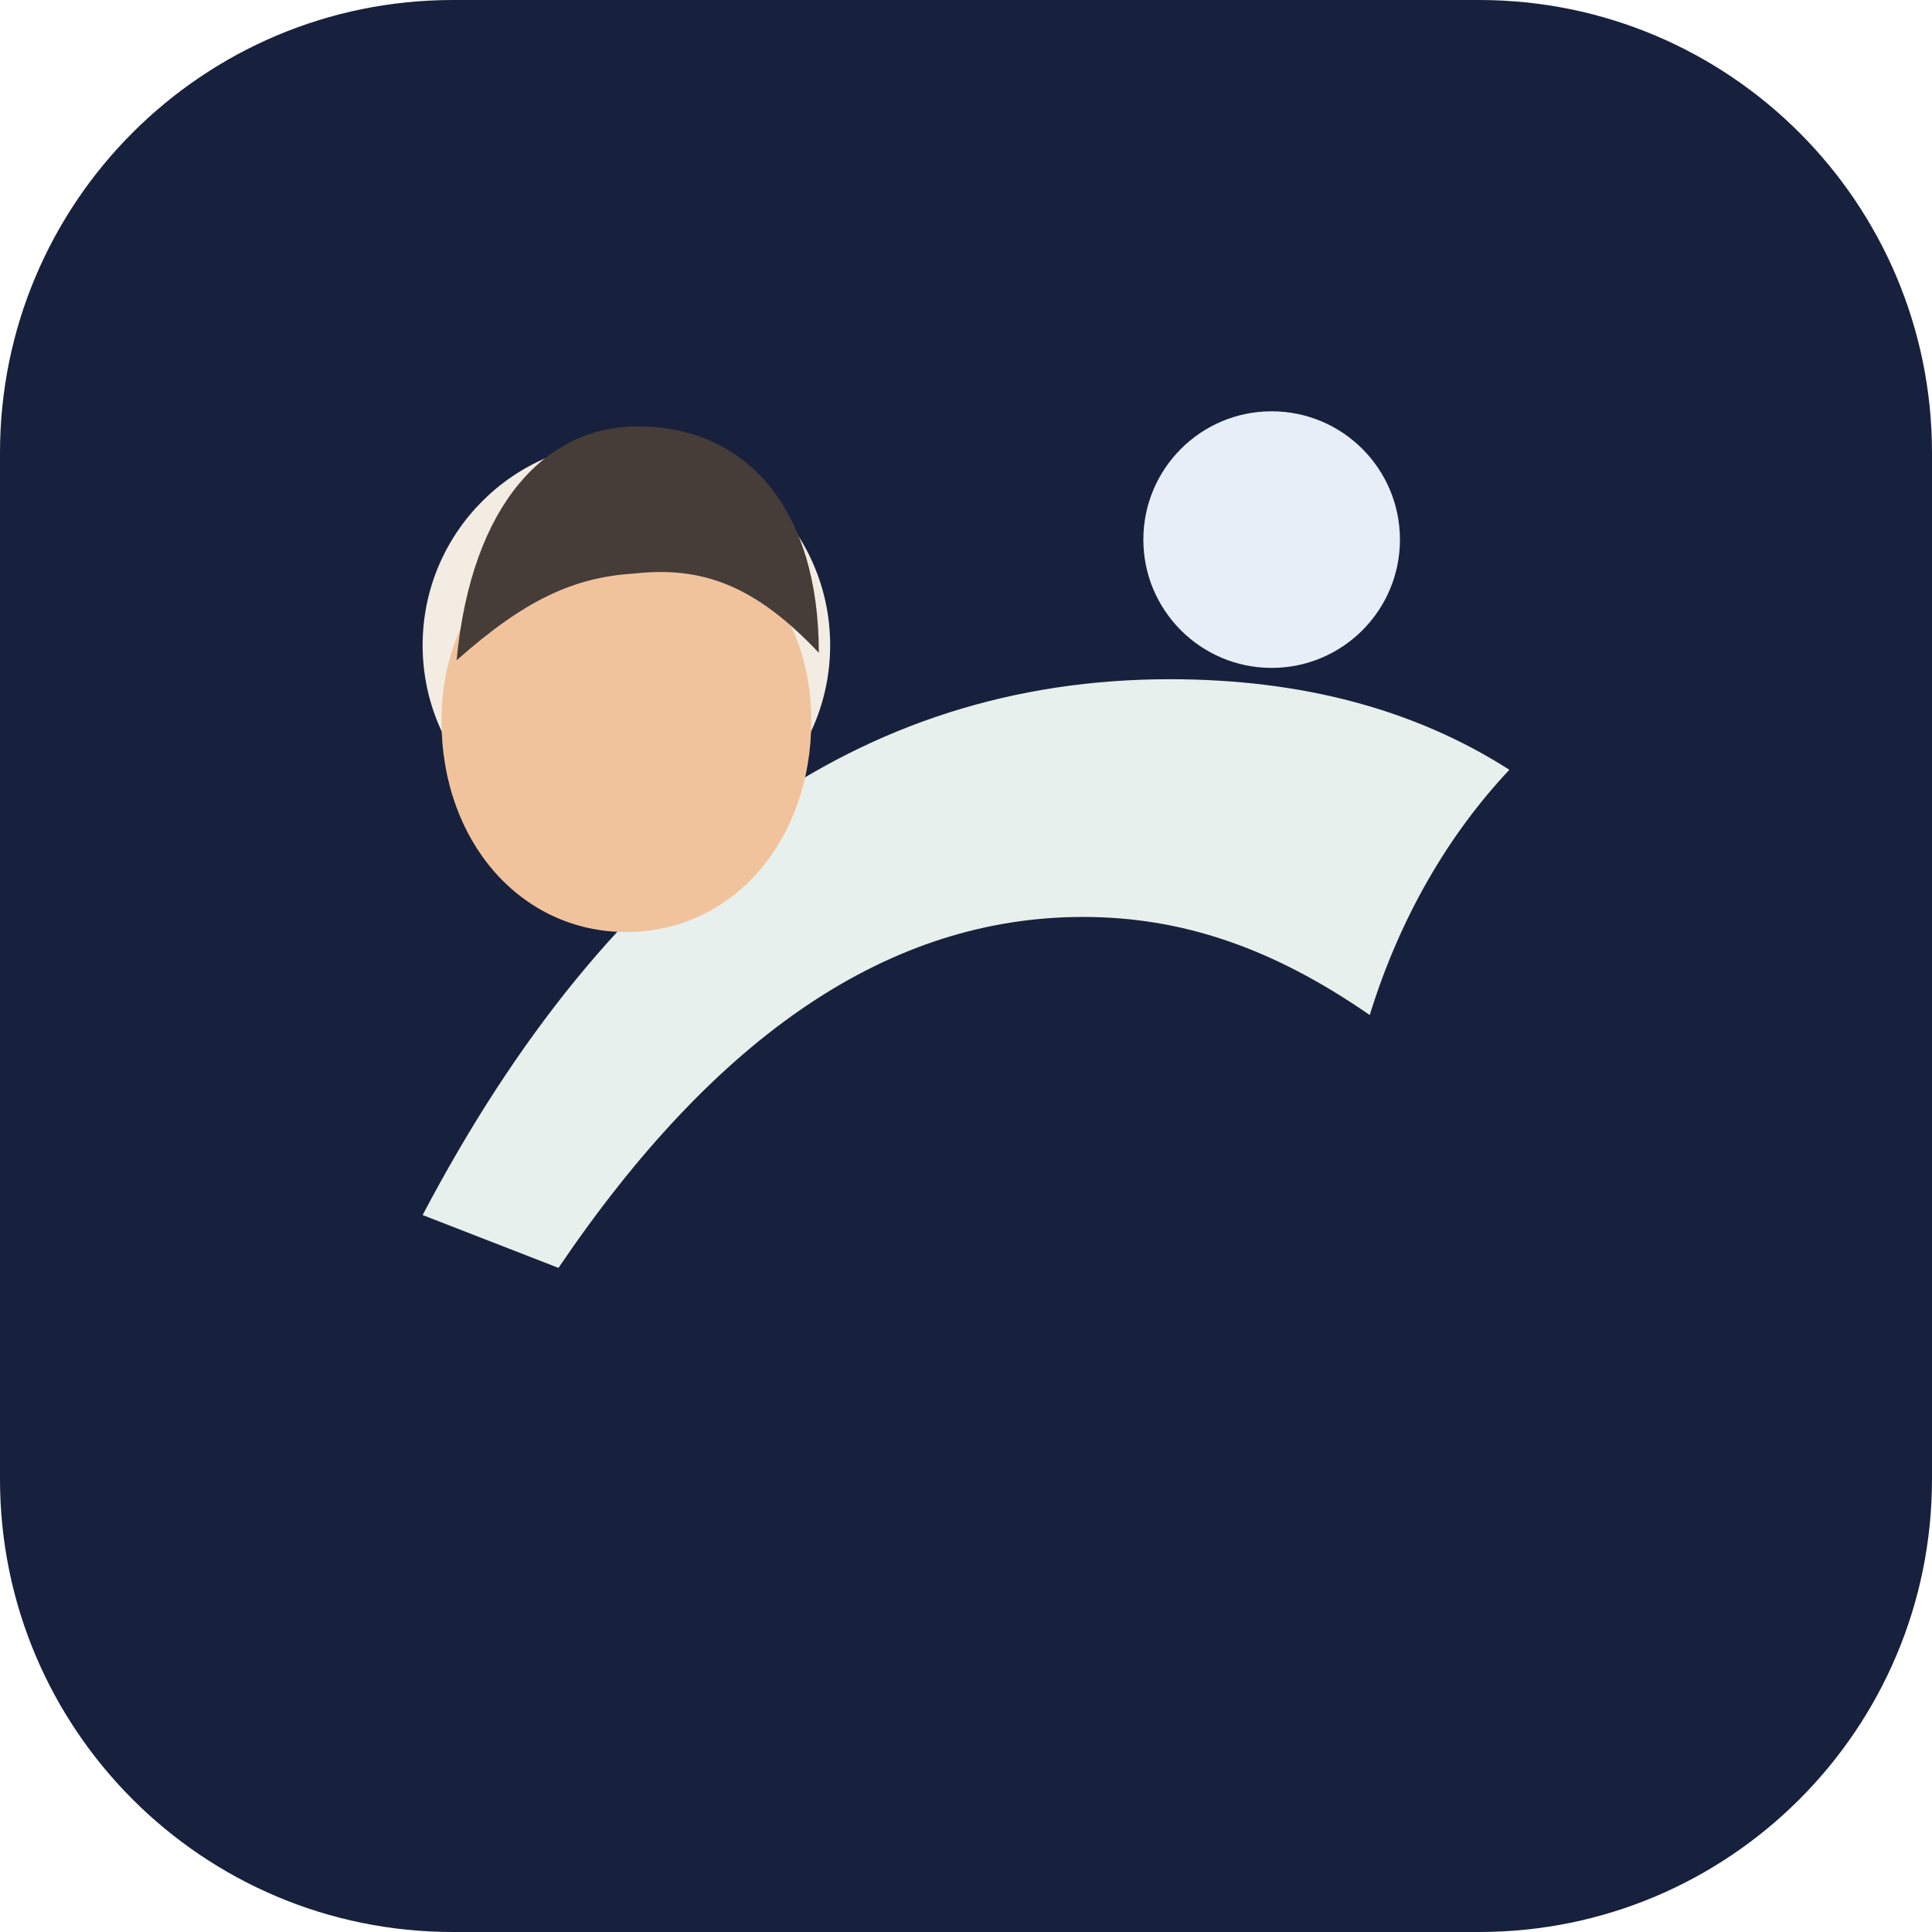
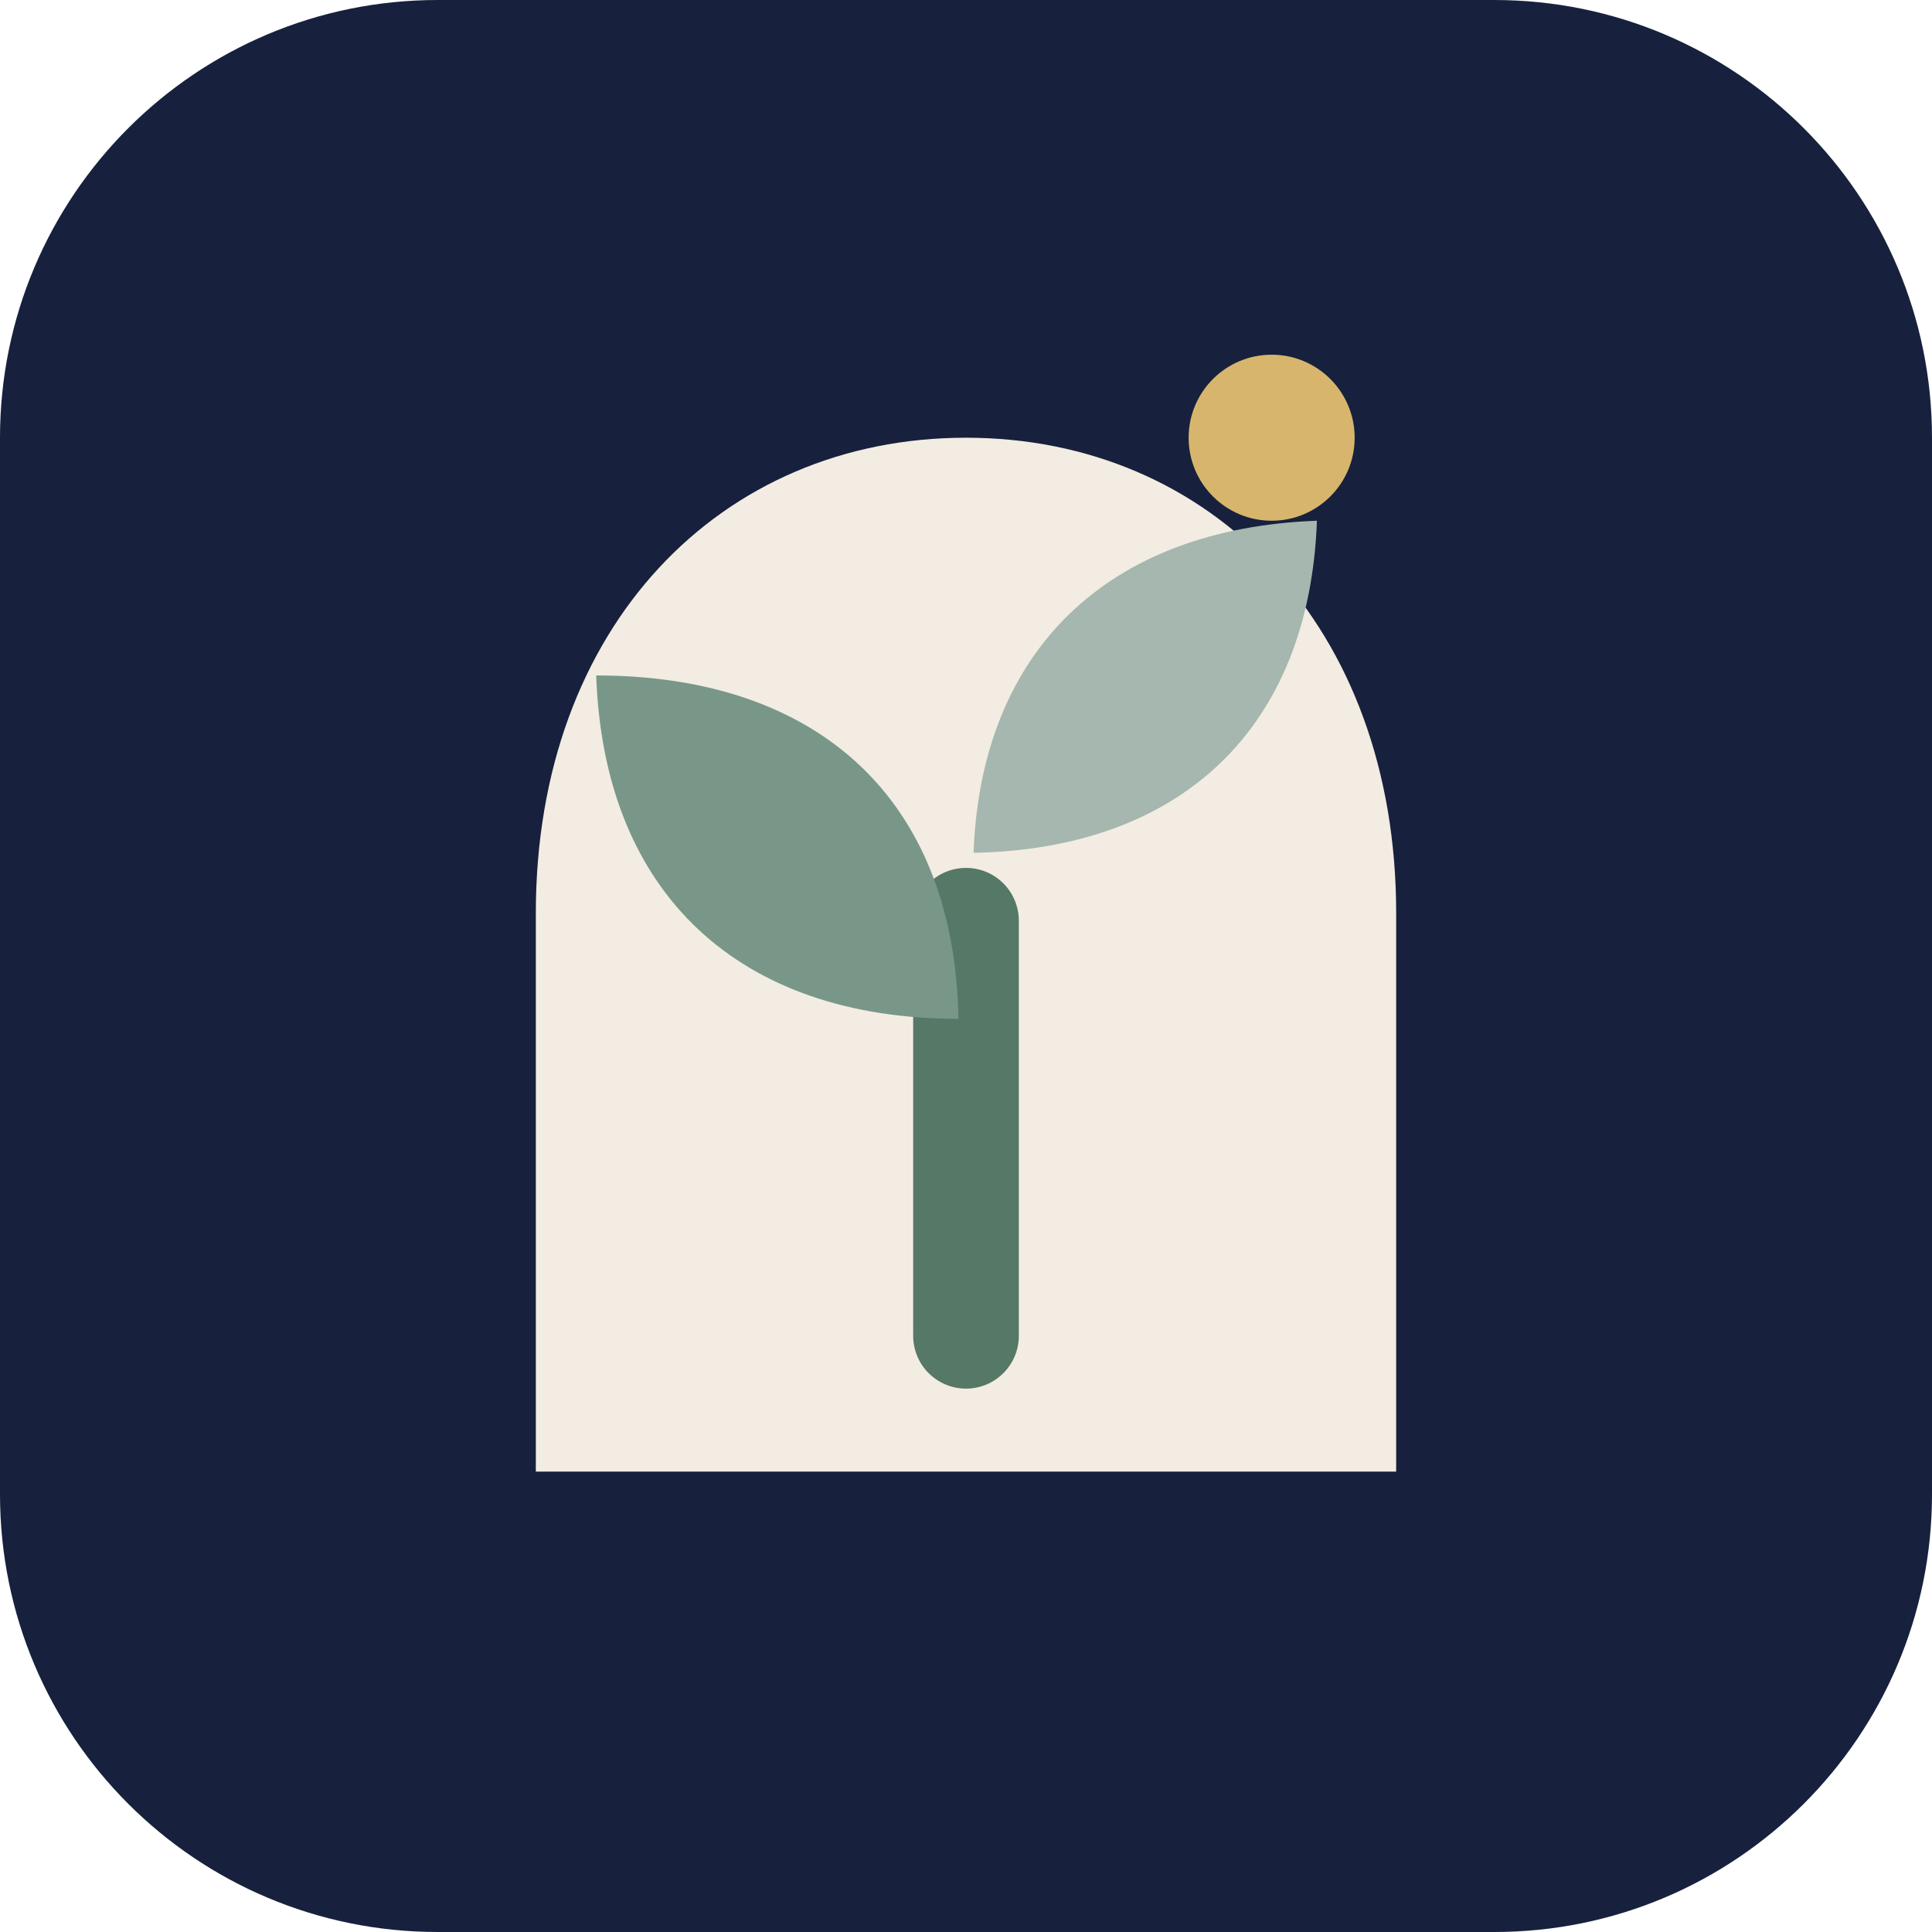
<svg xmlns="http://www.w3.org/2000/svg" viewBox="0 0 512 512">
-   <rect width="512" height="512" rx="120" fill="#17213d" />
-   <path d="M112 322c50-95 116-142 198-142 35 0 65 8 90 24-16 17-29 39-37 65-26-18-50-26-76-26-51 0-97 31-139 93z" fill="#e8f0ed" />
-   <circle cx="166" cy="171" r="54" fill="#f3ece2" />
-   <circle cx="337" cy="143" r="34" fill="#e7eef7" />
-   <path d="M166 139c28 0 49 21 49 52 0 32-21 56-49 56s-49-24-49-56c0-31 21-52 49-52z" fill="#f1c39d" />
-   <path d="M121 175c4-42 24-62 48-62 29 0 48 22 48 60-17-18-31-23-49-21-16 1-29 7-47 23z" fill="#463c38" />
+   <rect width="512" height="512" rx="116" fill="#17213d" />
+   <path d="M142 390V242c0-76 49-126 114-126s114 50 114 126v148H142Z" fill="#F3ECE2" />
+   <path d="M256 354V244" fill="none" stroke="#557867" stroke-width="28" stroke-linecap="round" />
+   <path d="M254 270c-58 0-94-33-96-91 59 0 95 33 96 91Z" fill="#789788" />
+   <path d="M258 226c2-54 36-86 91-88-2 55-36 87-91 88Z" fill="#A5B7AE" />
+   <circle cx="337" cy="116" r="22" fill="#D7B56D" />
</svg>
